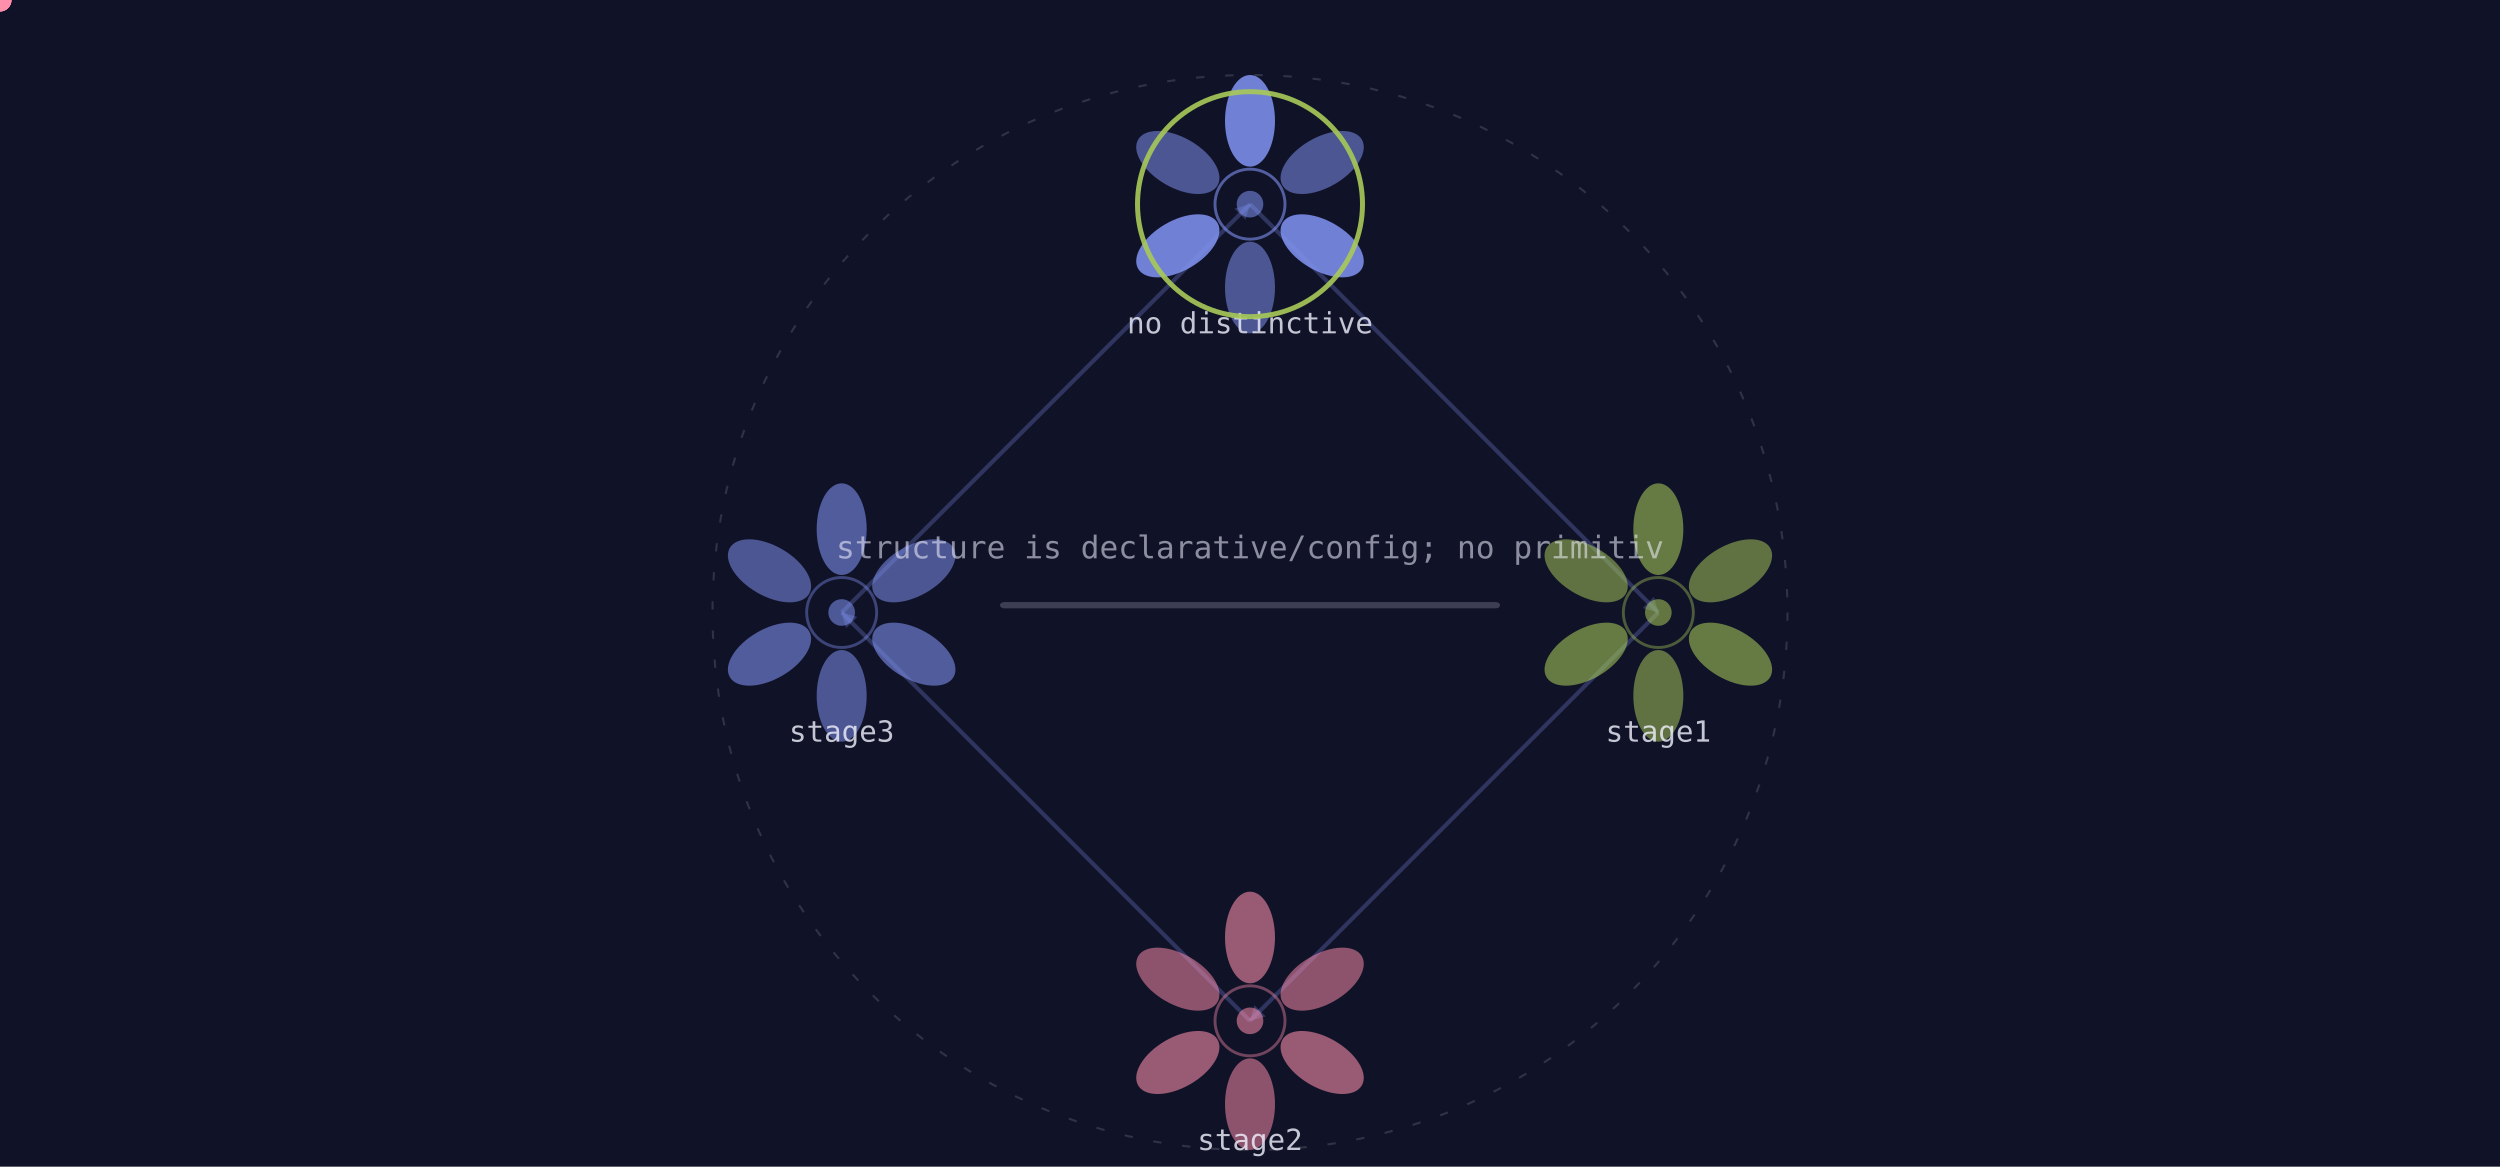
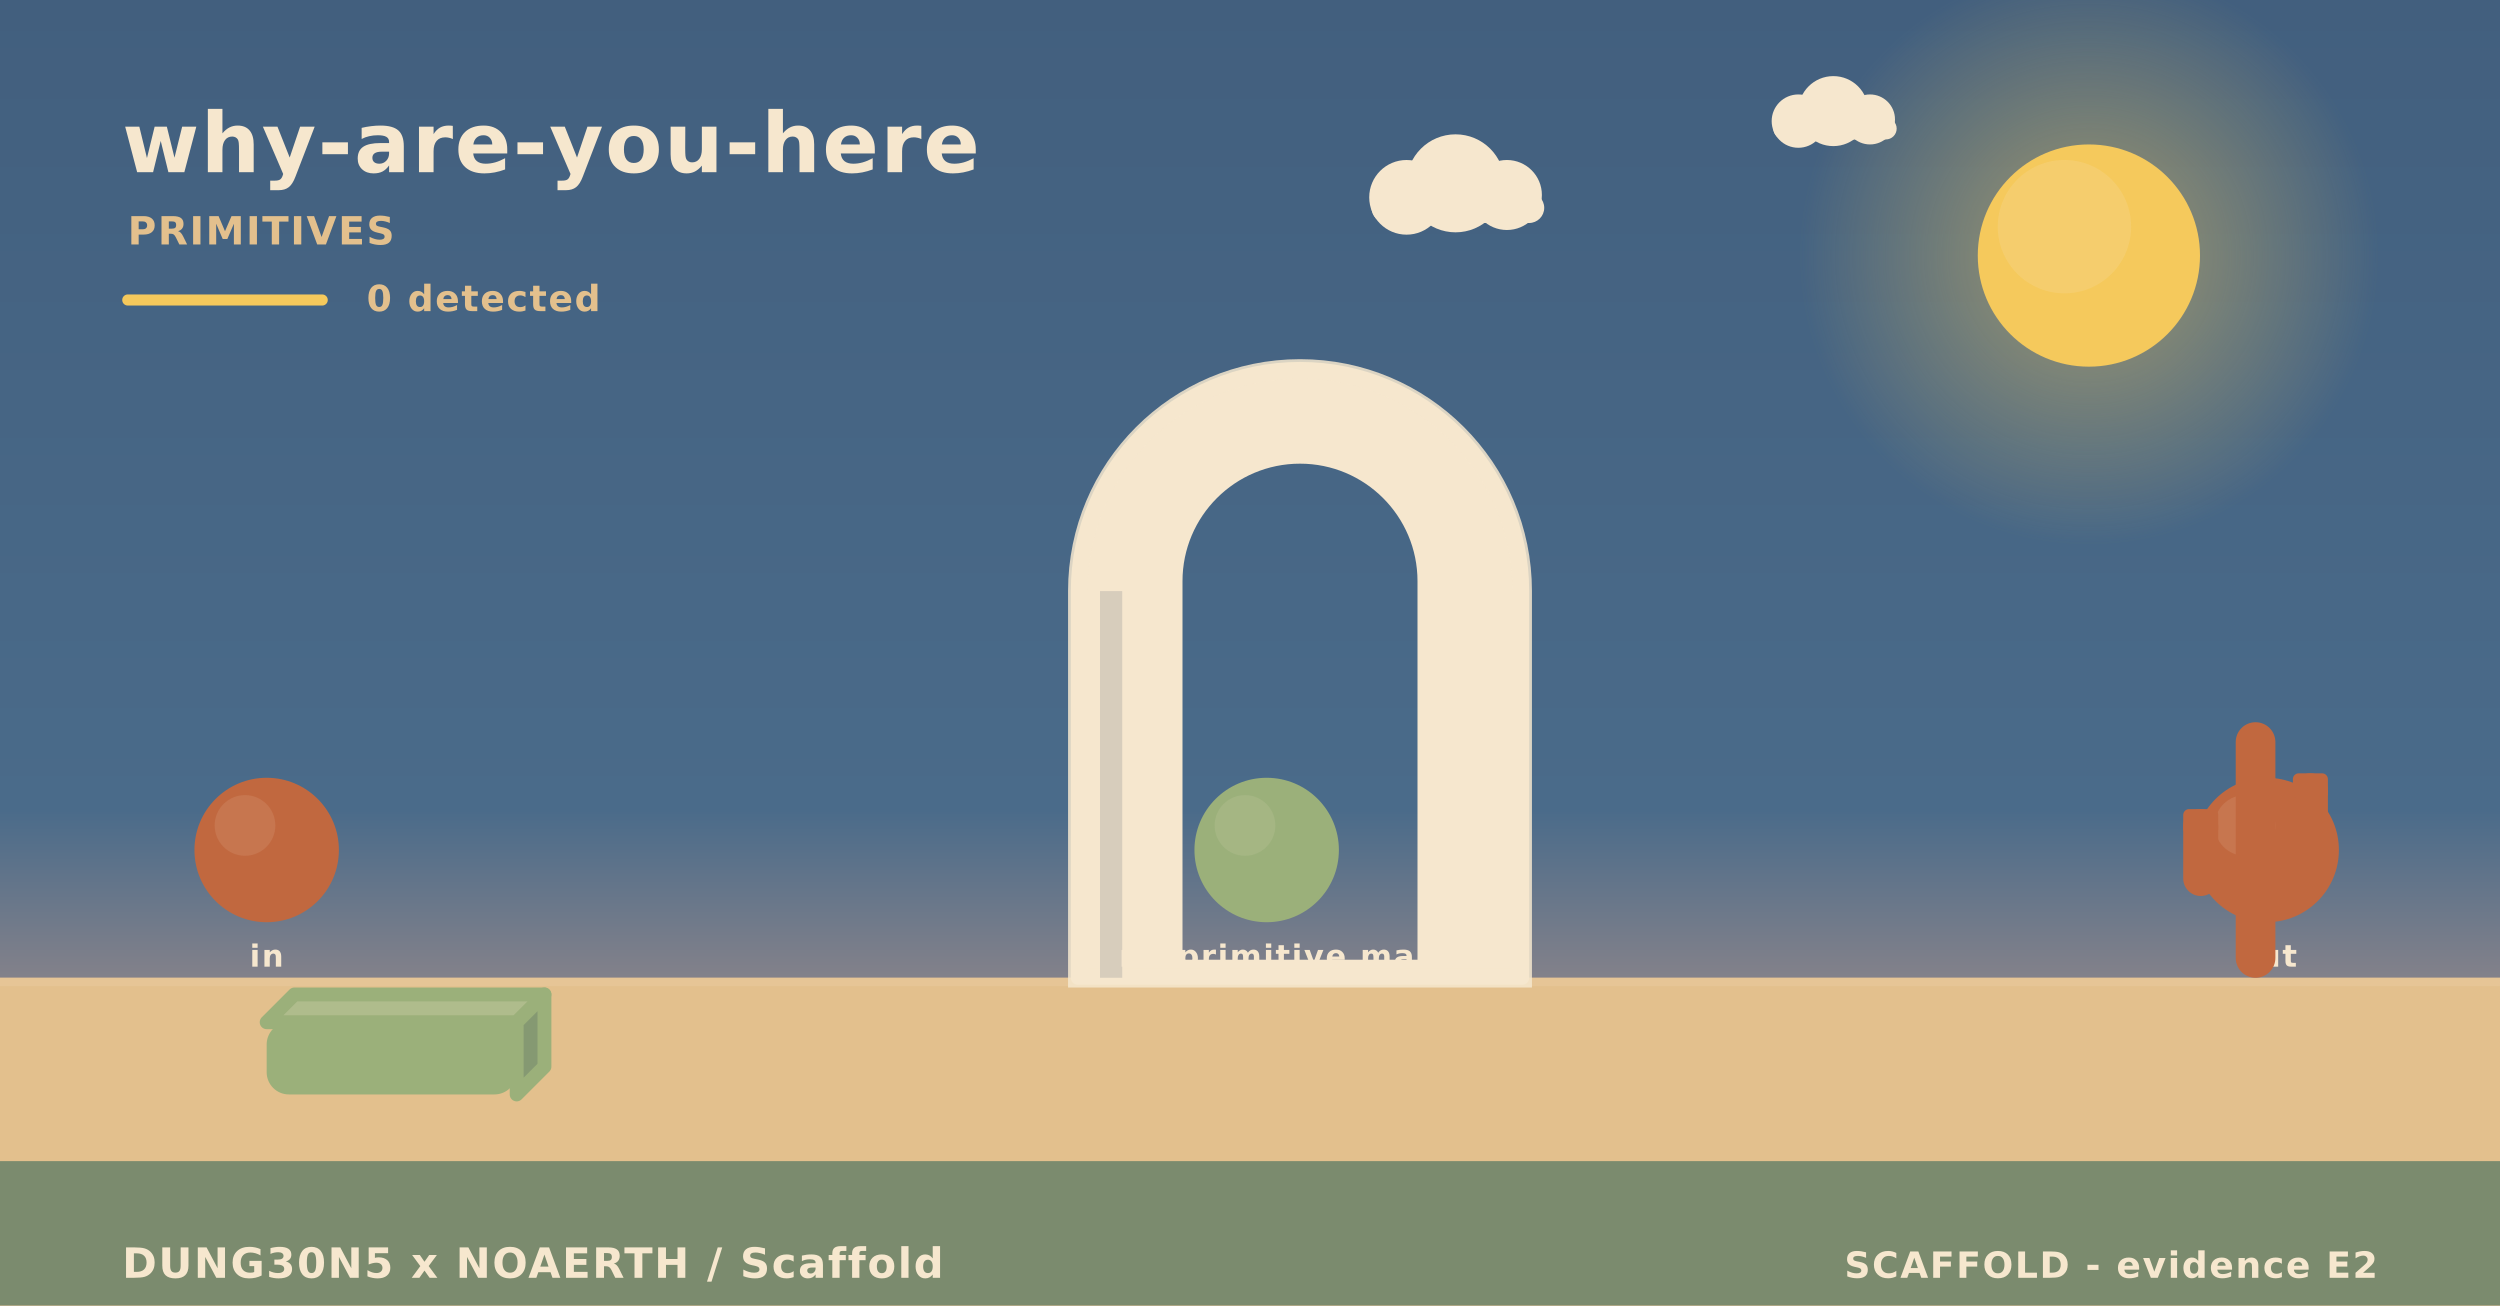
- <svg xmlns="http://www.w3.org/2000/svg" viewBox="0 0 1200 560" width="1200" height="560" role="img" aria-label="why-are-you-here state machine">
-   <rect width="1200" height="560" fill="#101228" />
-   <defs>
-     <linearGradient id="gs" x1="0" y1="0" x2="1" y2="1">
-       <stop offset="0%" stop-color="#8093f1" />
-       <stop offset="100%" stop-color="#a7c957" />
-     </linearGradient>
-   </defs>
-   <circle cx="600.00" cy="294.00" r="258.00" fill="none" stroke="rgba(242,242,255,0.140)" stroke-width="1.00" opacity="1.00" stroke-dasharray="4 10" />
-   <line x1="600.00" y1="98.00" x2="796.00" y2="294.00" stroke="rgba(128,147,241,0.500)" stroke-width="2.00" opacity="0.55" />
-   <polygon points="796.00,294.00 793.88,286.50 788.50,291.88" fill="rgba(128,147,241,0.500)" opacity="0.55" />
-   <g opacity="0.9">
-     <circle cx="0.00" cy="0.00" r="5.50" fill="#ff8fab" opacity="1.00" />
-     <animateTransform attributeName="transform" type="translate" values="600.00,98.00 796.00,294.00" dur="7.4s" begin="0.0s" repeatCount="indefinite" />
-     <animateTransform attributeName="transform" type="translate" values="796.00,294.00 600.00,98.00" dur="7.4s" begin="3.7s" repeatCount="indefinite" />
+ <svg xmlns="http://www.w3.org/2000/svg" width="900" height="470" viewBox="0 0 900 470" role="img" aria-label="why-are-you-here - how it behaves">
+   <linearGradient id="skys" x1="0" y1="0" x2="0" y2="1">
+     <stop offset="0" stop-color="#425f7e" />
+     <stop offset="0.62" stop-color="#4a6b8a" />
+     <stop offset="1" stop-color="#f3ad8a" />
+   </linearGradient>
+   <rect width="900" height="470" fill="url(#skys)" />
+   <radialGradient id="suns">
+     <stop offset="0.35" stop-color="#f5c95c" stop-opacity="0.34" />
+     <stop offset="1" stop-color="#f5c95c" stop-opacity="0" />
+   </radialGradient>
+   <circle cx="752" cy="92" r="104" fill="url(#suns)" />
+   <circle cx="752" cy="92" r="40" fill="#f5c95c" />
+   <circle cx="743.2" cy="81.6" r="24" fill="#f5d27e" opacity="0.5" />
+   <g>
+     <circle cx="524" cy="66" r="17.64" fill="#f6e7ce" />
+     <circle cx="506.36" cy="71.04" r="13.44" fill="#f6e7ce" />
+     <circle cx="542.48" cy="70.2" r="12.6" fill="#f6e7ce" />
+     <rect x="493.76" y="69.36" width="62.16" height="10.92" rx="5.46" fill="#f6e7ce" />
+     <animateTransform attributeName="transform" type="translate" values="0 0;24 0;0 0" dur="36s" begin="0s" repeatCount="indefinite" />
  </g>
-   <line x1="796.00" y1="294.00" x2="600.00" y2="490.00" stroke="rgba(128,147,241,0.500)" stroke-width="2.00" opacity="0.55" />
-   <polygon points="600.00,490.00 607.50,487.88 602.12,482.50" fill="rgba(128,147,241,0.500)" opacity="0.55" />
-   <g opacity="0.9">
-     <circle cx="0.00" cy="0.00" r="5.50" fill="#ff8fab" opacity="1.00" />
-     <animateTransform attributeName="transform" type="translate" values="796.00,294.00 600.00,490.00" dur="7.4s" begin="1.85s" repeatCount="indefinite" />
-     <animateTransform attributeName="transform" type="translate" values="600.00,490.00 796.00,294.00" dur="7.4s" begin="5.55s" repeatCount="indefinite" />
+   <g>
+     <circle cx="660" cy="40" r="12.6" fill="#f6e7ce" />
+     <circle cx="647.4" cy="43.6" r="9.6" fill="#f6e7ce" />
+     <circle cx="673.2" cy="43" r="9" fill="#f6e7ce" />
+     <rect x="638.4" y="42.4" width="44.4" height="7.8" rx="3.9" fill="#f6e7ce" />
+     <animateTransform attributeName="transform" type="translate" values="0 0;-18 0;0 0" dur="46s" begin="3s" repeatCount="indefinite" />
  </g>
-   <line x1="600.00" y1="490.00" x2="404.00" y2="294.00" stroke="rgba(128,147,241,0.500)" stroke-width="2.00" opacity="0.55" />
-   <polygon points="404.00,294.00 406.12,301.50 411.50,296.12" fill="rgba(128,147,241,0.500)" opacity="0.55" />
-   <g opacity="0.9">
-     <circle cx="0.00" cy="0.00" r="5.50" fill="#ff8fab" opacity="1.00" />
-     <animateTransform attributeName="transform" type="translate" values="600.00,490.00 404.00,294.00" dur="7.4s" begin="3.7s" repeatCount="indefinite" />
-     <animateTransform attributeName="transform" type="translate" values="404.00,294.00 600.00,490.00" dur="7.4s" begin="7.4s" repeatCount="indefinite" />
+   <rect x="0" y="352" width="900" height="118" fill="#e3c08d" />
+   <rect x="0" y="352" width="900" height="3" fill="#e6c596" />
+   <text x="44" y="62" font-family="Verdana,DejaVu Sans,sans-serif" font-size="30" font-weight="700" letter-spacing="0.6" fill="#f6e7ce" text-anchor="start">why-are-you-here</text>
+   <text x="46" y="88" font-family="Verdana,DejaVu Sans,sans-serif" font-size="14" font-weight="700" letter-spacing="0.6" fill="#e3c08d" text-anchor="start">PRIMITIVES</text>
+   <rect x="44" y="106" width="74" height="4" rx="2" fill="#f5c95c" />
+   <text x="132" y="112" font-family="Verdana,DejaVu Sans,sans-serif" font-size="13" font-weight="700" letter-spacing="0.6" fill="#e3c08d" text-anchor="start">0 detected</text>
+   <path d="M388,352 L388,212.8 A80,80 0 0 1 548,212.8 L548,352 Z M423.2,348 L423.2,209.22 A44.8,44.8 0 0 1 512.8,209.22 L512.8,348 Z" fill="#f6e7ce" fill-rule="evenodd" stroke="#f6e7ce" stroke-width="5" stroke-linejoin="round" />
+   <path d="M388,352 L388,212.8 A80,80 0 0 1 548,212.8 L548,352 Z" fill="none" stroke="#f6e7ce" stroke-width="7" stroke-linecap="round" opacity="0.85" />
+   <rect x="396" y="212.8" width="8" height="139.2" fill="#d7cdbc" />
+   <circle cx="96" cy="306" r="26" fill="#c1683f" />
+   <circle cx="88.2" cy="297.16" r="10.92" fill="#cc815c" opacity="0.55" />
+   <text x="96" y="348" font-family="Verdana,DejaVu Sans,sans-serif" font-size="11" font-weight="700" letter-spacing="0.6" fill="#f6e7ce" text-anchor="middle">in</text>
+   <g>
+     <circle cx="456" cy="306" r="26" fill="#9bb07a" />
+     <circle cx="448.2" cy="297.16" r="10.92" fill="#adbb8b" opacity="0.55" />
+     <animate attributeName="opacity" values="0.8;1;0.8" dur="4.6s" begin="0s" repeatCount="indefinite" />
  </g>
-   <line x1="404.00" y1="294.00" x2="600.00" y2="98.00" stroke="rgba(128,147,241,0.500)" stroke-width="2.00" opacity="0.55" />
-   <polygon points="600.00,98.00 592.50,100.12 597.88,105.50" fill="rgba(128,147,241,0.500)" opacity="0.55" />
-   <g opacity="0.9">
-     <circle cx="0.00" cy="0.00" r="5.50" fill="#ff8fab" opacity="1.00" />
-     <animateTransform attributeName="transform" type="translate" values="404.00,294.00 600.00,98.00" dur="7.4s" begin="5.55s" repeatCount="indefinite" />
-     <animateTransform attributeName="transform" type="translate" values="600.00,98.00 404.00,294.00" dur="7.4s" begin="9.25s" repeatCount="indefinite" />
-   </g>
-   <ellipse cx="600.00" cy="58.00" rx="12.00" ry="22.00" fill="rgba(128,147,241,0.900)" opacity="0.95" transform="rotate(0.0 600.00 58.00)" />
-   <ellipse cx="634.64" cy="78.00" rx="12.00" ry="22.00" fill="rgba(128,147,241,0.550)" opacity="0.95" transform="rotate(60.0 634.64 78.00)" />
-   <ellipse cx="634.64" cy="118.00" rx="12.00" ry="22.00" fill="rgba(128,147,241,0.900)" opacity="0.95" transform="rotate(120.0 634.64 118.00)" />
-   <ellipse cx="600.00" cy="138.00" rx="12.00" ry="22.00" fill="rgba(128,147,241,0.550)" opacity="0.95" transform="rotate(180.0 600.00 138.00)" />
-   <ellipse cx="565.36" cy="118.00" rx="12.00" ry="22.00" fill="rgba(128,147,241,0.900)" opacity="0.95" transform="rotate(240.0 565.36 118.00)" />
-   <ellipse cx="565.36" cy="78.00" rx="12.00" ry="22.00" fill="rgba(128,147,241,0.550)" opacity="0.95" transform="rotate(300.0 565.36 78.00)" />
-   <circle cx="600.00" cy="98.00" r="16.80" fill="none" stroke="rgba(128,147,241,0.900)" stroke-width="1.40" opacity="0.66" />
-   <circle cx="600.00" cy="98.00" r="6.40" fill="rgba(128,147,241,0.550)" opacity="1.00" />
-   <text x="600" y="160" font-family="ui-monospace,Menlo,monospace" font-size="14" fill="rgba(242,242,255,0.800)" text-anchor="middle">no distinctive</text>
-   <g>
-     <circle cx="600.00" cy="98.00" r="54.00" fill="none" stroke="#a7c957" stroke-width="2.40" opacity="0.90" />
-     <animate attributeName="opacity" values="0.25;1.0;0.25" dur="14.8s" begin="0.0s" repeatCount="indefinite" />
-   </g>
-   <ellipse cx="796.00" cy="254.00" rx="12.00" ry="22.00" fill="rgba(167,201,87,0.600)" opacity="0.95" transform="rotate(0.0 796.00 254.00)" />
-   <ellipse cx="830.64" cy="274.00" rx="12.00" ry="22.00" fill="rgba(167,201,87,0.550)" opacity="0.95" transform="rotate(60.0 830.64 274.00)" />
-   <ellipse cx="830.64" cy="314.00" rx="12.00" ry="22.00" fill="rgba(167,201,87,0.600)" opacity="0.95" transform="rotate(120.0 830.64 314.00)" />
-   <ellipse cx="796.00" cy="334.00" rx="12.00" ry="22.00" fill="rgba(167,201,87,0.550)" opacity="0.95" transform="rotate(180.0 796.00 334.00)" />
-   <ellipse cx="761.36" cy="314.00" rx="12.00" ry="22.00" fill="rgba(167,201,87,0.600)" opacity="0.95" transform="rotate(240.0 761.36 314.00)" />
-   <ellipse cx="761.36" cy="274.00" rx="12.00" ry="22.00" fill="rgba(167,201,87,0.550)" opacity="0.95" transform="rotate(300.0 761.36 274.00)" />
-   <circle cx="796.00" cy="294.00" r="16.80" fill="none" stroke="rgba(167,201,87,0.600)" stroke-width="1.40" opacity="0.66" />
-   <circle cx="796.00" cy="294.00" r="6.40" fill="rgba(167,201,87,0.550)" opacity="1.00" />
-   <text x="796" y="356" font-family="ui-monospace,Menlo,monospace" font-size="14" fill="rgba(242,242,255,0.800)" text-anchor="middle">stage1</text>
-   <ellipse cx="600.00" cy="450.00" rx="12.00" ry="22.00" fill="rgba(255,143,171,0.600)" opacity="0.95" transform="rotate(0.0 600.00 450.00)" />
-   <ellipse cx="634.64" cy="470.00" rx="12.00" ry="22.00" fill="rgba(255,143,171,0.550)" opacity="0.95" transform="rotate(60.0 634.64 470.00)" />
-   <ellipse cx="634.64" cy="510.00" rx="12.00" ry="22.00" fill="rgba(255,143,171,0.600)" opacity="0.95" transform="rotate(120.0 634.64 510.00)" />
-   <ellipse cx="600.00" cy="530.00" rx="12.00" ry="22.00" fill="rgba(255,143,171,0.550)" opacity="0.95" transform="rotate(180.0 600.00 530.00)" />
-   <ellipse cx="565.36" cy="510.00" rx="12.00" ry="22.00" fill="rgba(255,143,171,0.600)" opacity="0.95" transform="rotate(240.0 565.36 510.00)" />
-   <ellipse cx="565.36" cy="470.00" rx="12.00" ry="22.00" fill="rgba(255,143,171,0.550)" opacity="0.95" transform="rotate(300.0 565.36 470.00)" />
-   <circle cx="600.00" cy="490.00" r="16.80" fill="none" stroke="rgba(255,143,171,0.600)" stroke-width="1.40" opacity="0.66" />
-   <circle cx="600.00" cy="490.00" r="6.40" fill="rgba(255,143,171,0.550)" opacity="1.00" />
-   <text x="600" y="552" font-family="ui-monospace,Menlo,monospace" font-size="14" fill="rgba(242,242,255,0.800)" text-anchor="middle">stage2</text>
-   <ellipse cx="404.00" cy="254.00" rx="12.00" ry="22.00" fill="rgba(128,147,241,0.600)" opacity="0.95" transform="rotate(0.0 404.00 254.00)" />
-   <ellipse cx="438.64" cy="274.00" rx="12.00" ry="22.00" fill="rgba(128,147,241,0.550)" opacity="0.95" transform="rotate(60.0 438.64 274.00)" />
-   <ellipse cx="438.64" cy="314.00" rx="12.00" ry="22.00" fill="rgba(128,147,241,0.600)" opacity="0.95" transform="rotate(120.0 438.64 314.00)" />
-   <ellipse cx="404.00" cy="334.00" rx="12.00" ry="22.00" fill="rgba(128,147,241,0.550)" opacity="0.95" transform="rotate(180.0 404.00 334.00)" />
-   <ellipse cx="369.36" cy="314.00" rx="12.00" ry="22.00" fill="rgba(128,147,241,0.600)" opacity="0.95" transform="rotate(240.0 369.36 314.00)" />
-   <ellipse cx="369.36" cy="274.00" rx="12.00" ry="22.00" fill="rgba(128,147,241,0.550)" opacity="0.95" transform="rotate(300.0 369.36 274.00)" />
-   <circle cx="404.00" cy="294.00" r="16.80" fill="none" stroke="rgba(128,147,241,0.600)" stroke-width="1.40" opacity="0.66" />
-   <circle cx="404.00" cy="294.00" r="6.40" fill="rgba(128,147,241,0.550)" opacity="1.00" />
-   <text x="404" y="356" font-family="ui-monospace,Menlo,monospace" font-size="14" fill="rgba(242,242,255,0.800)" text-anchor="middle">stage3</text>
-   <rect x="480.00" y="289.00" width="240.00" height="3.00" rx="2.00" fill="rgba(242,242,255,0.200)" opacity="1.00" />
-   <text x="600" y="268" font-family="ui-monospace,Menlo,monospace" font-size="15" fill="rgba(242,242,255,0.550)" text-anchor="middle">structure is declarative/config; no primitiv</text>
+   <text x="456" y="348" font-family="Verdana,DejaVu Sans,sans-serif" font-size="11" font-weight="700" letter-spacing="0.6" fill="#f6e7ce" text-anchor="middle">no primitive ma</text>
+   <circle cx="816" cy="306" r="26" fill="#c1683f" />
+   <circle cx="808.2" cy="297.16" r="10.92" fill="#cc815c" opacity="0.55" />
+   <text x="816" y="348" font-family="Verdana,DejaVu Sans,sans-serif" font-size="11" font-weight="700" letter-spacing="0.6" fill="#f6e7ce" text-anchor="middle">out</text>
+   <path d="M96,368 L186,368 L196,358 L106,358 Z" fill="#afbc8c" stroke="#9bb07a" stroke-width="5" stroke-linejoin="round" />
+   <path d="M186,368 L196,358 L196,384 L186,394 Z" fill="#859972" stroke="#9bb07a" stroke-width="5" stroke-linejoin="round" />
+   <rect x="96" y="368" width="90" height="26" rx="8" fill="#9bb07a" />
+   <rect x="804.86" y="260" width="14.28" height="92" rx="7.14" fill="#c1683f" />
+   <rect x="785.96" y="291.28" width="12.6" height="31.28" rx="6.3" fill="#c1683f" />
+   <rect x="785.96" y="291.28" width="12.6" height="9.2" rx="2.1" fill="#c1683f" />
+   <rect x="825.44" y="278.4" width="12.6" height="31.28" rx="6.3" fill="#c1683f" />
+   <rect x="825.44" y="278.4" width="12.6" height="9.2" rx="2.1" fill="#c1683f" />
+   <rect x="0" y="418" width="900" height="52" rx="0" fill="#75886c" opacity="0.94" />
+   <text x="44" y="460" font-family="Verdana,DejaVu Sans,sans-serif" font-size="15" font-weight="700" letter-spacing="0.6" fill="#f6e7ce" text-anchor="start">DUNG30N5 x NOAERTH  /  Scaffold</text>
+   <text x="856" y="460" font-family="Verdana,DejaVu Sans,sans-serif" font-size="13" font-weight="700" letter-spacing="0.6" fill="#f6e7ce" text-anchor="end">SCAFFOLD  -  evidence E2</text>
</svg>
